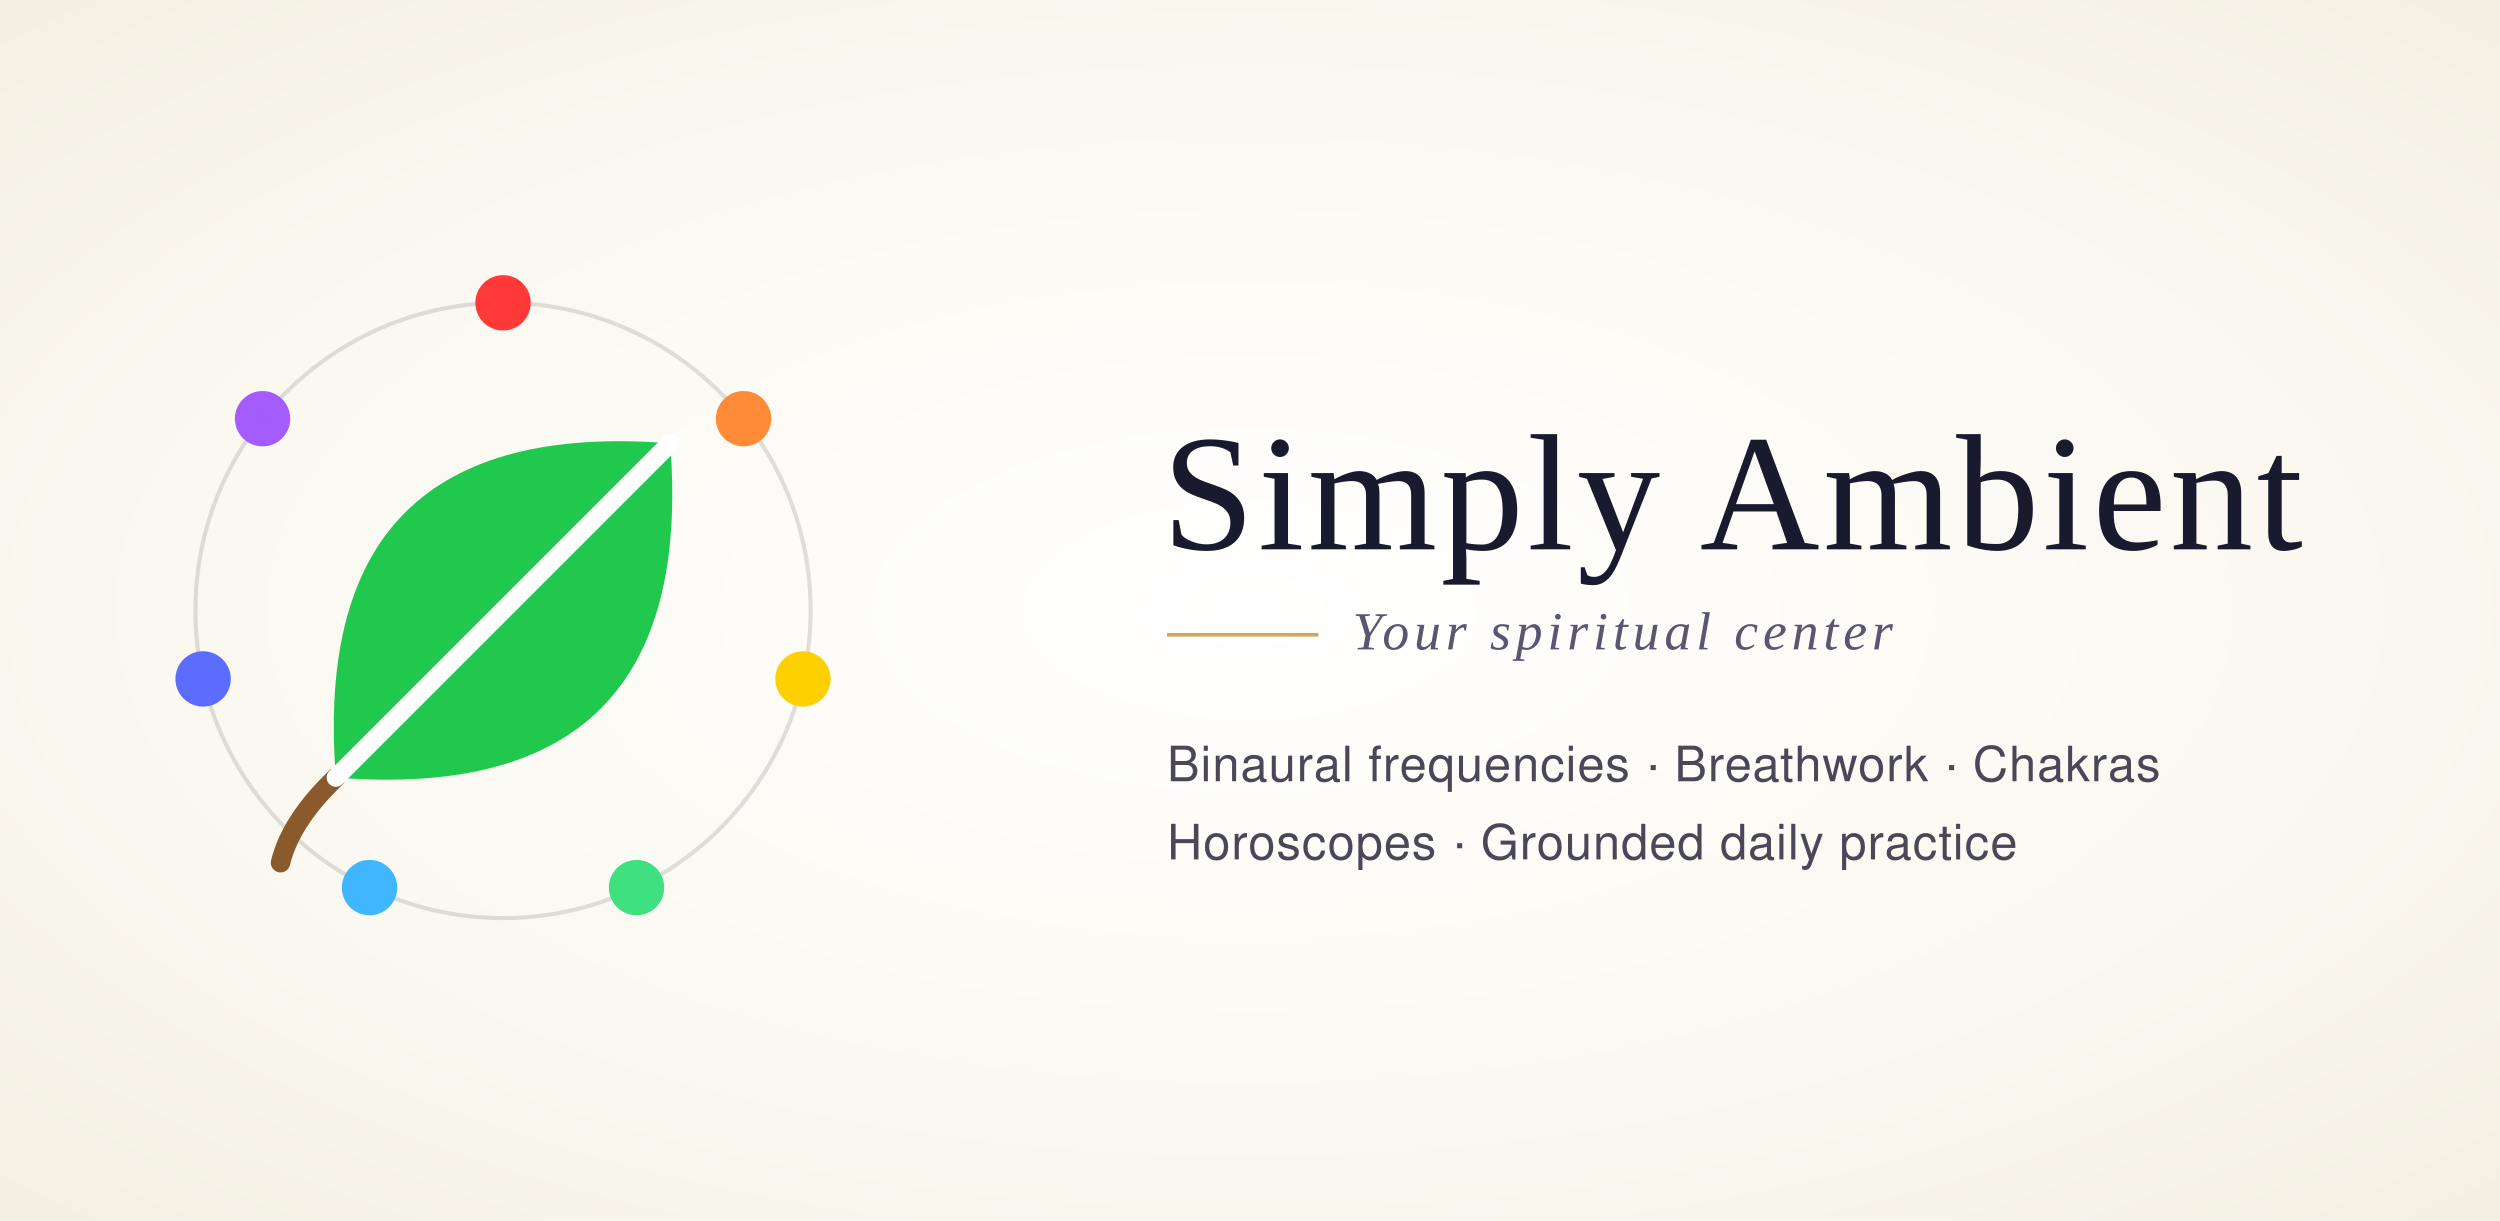
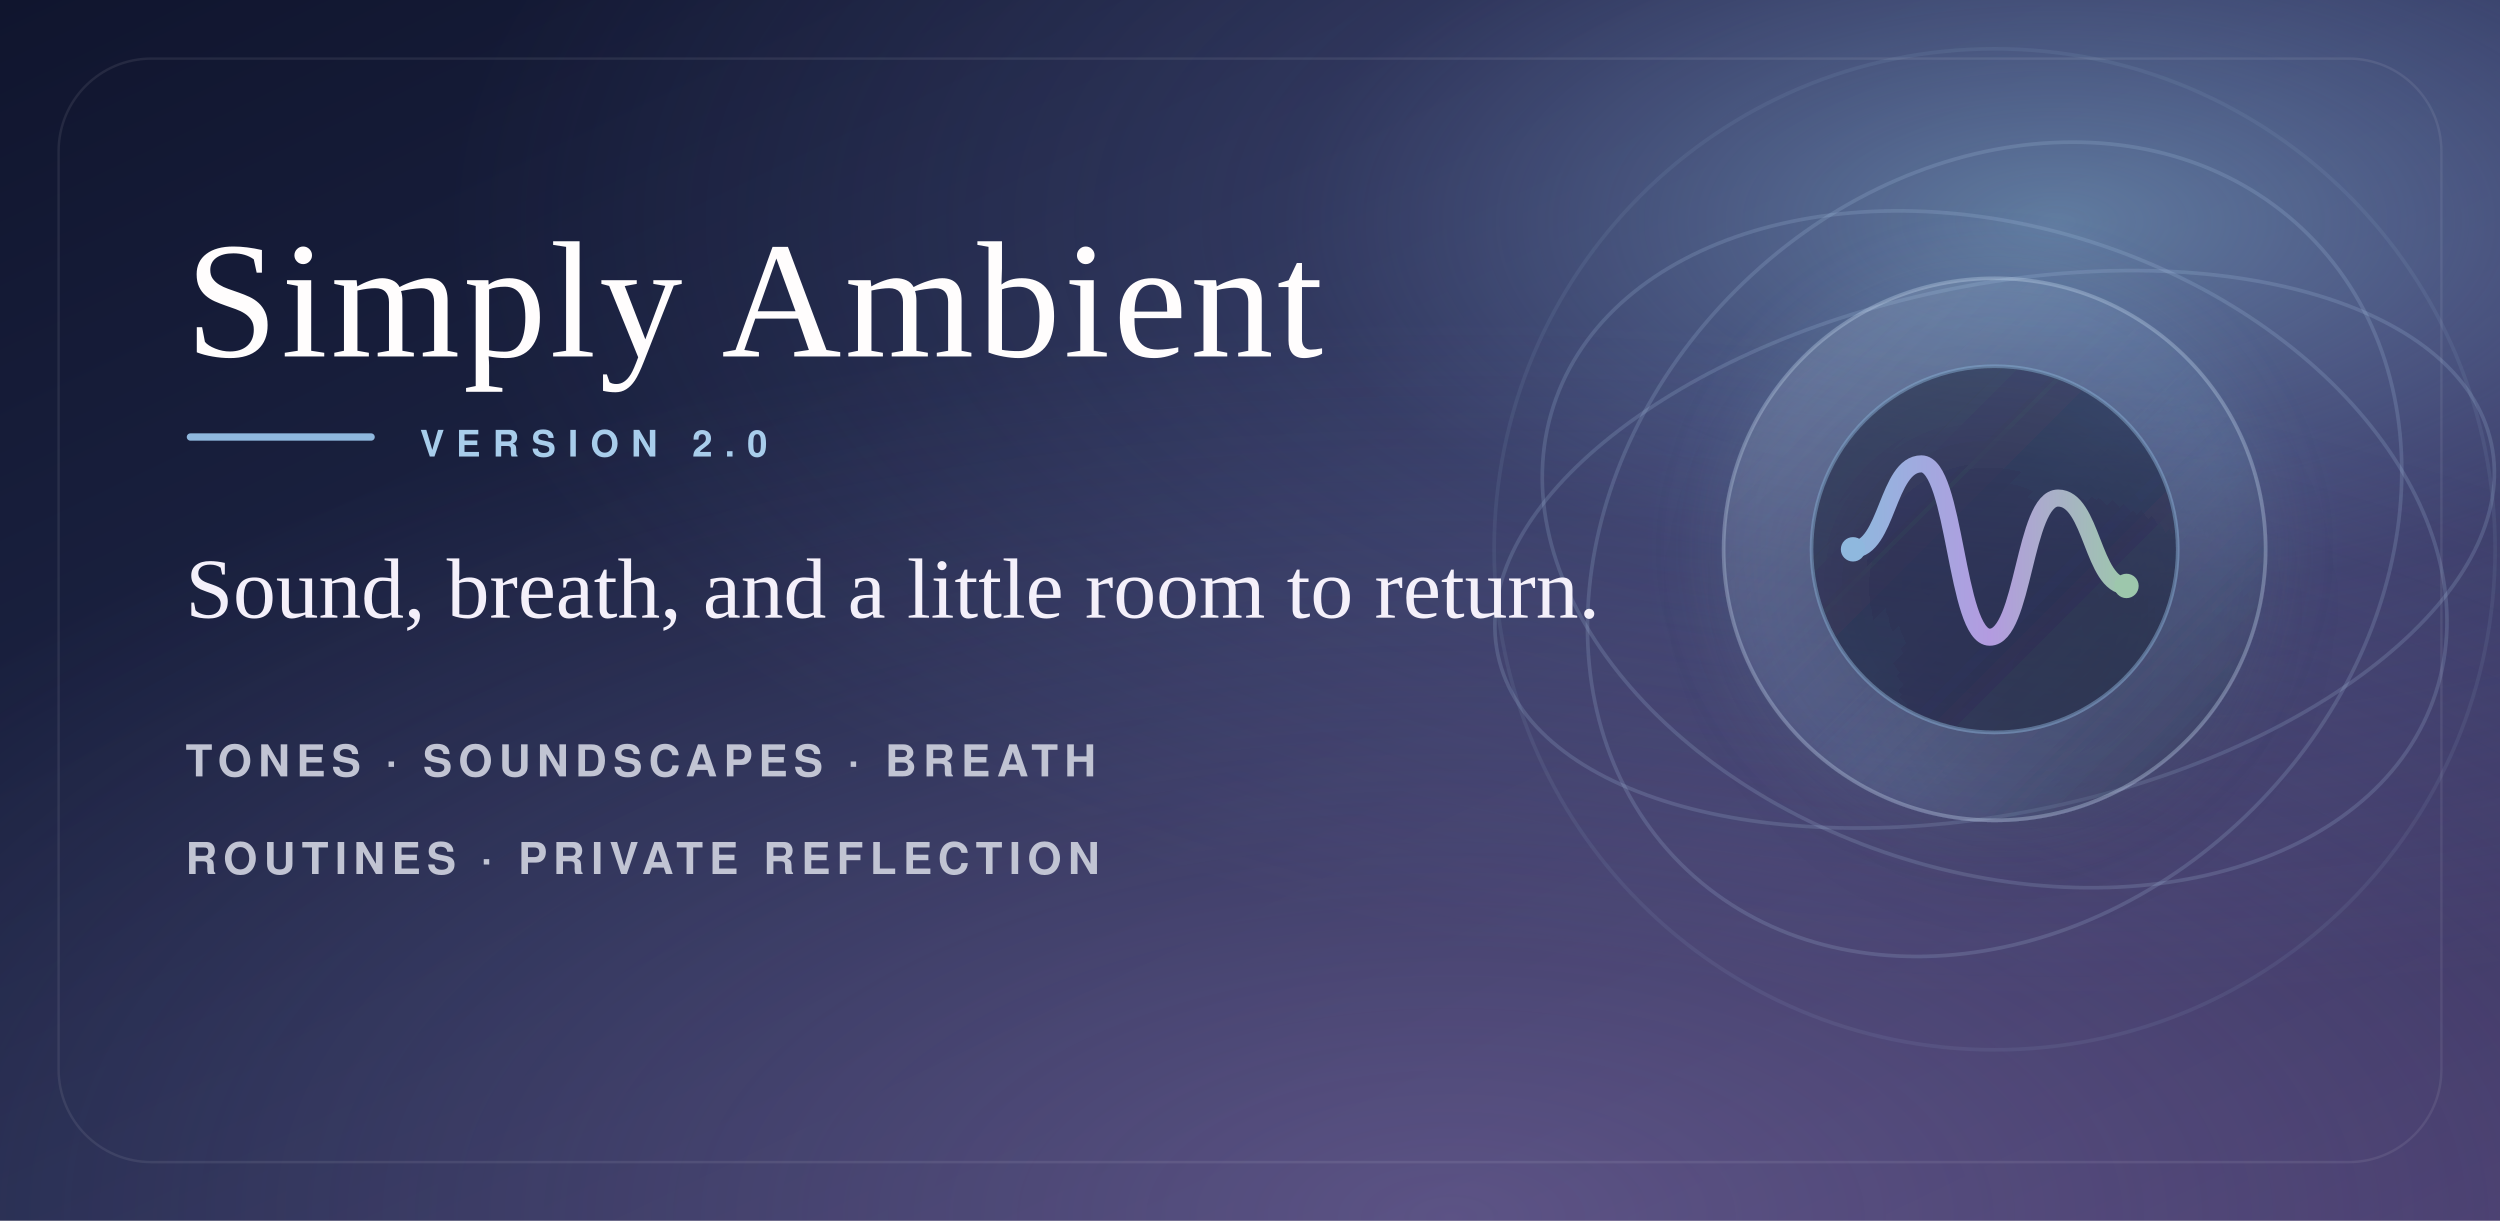
<svg xmlns="http://www.w3.org/2000/svg" width="1024" height="500" viewBox="0 0 1024 500">
  <defs>
-     <radialGradient id="bg" cx="50%" cy="50%" r="80%">
-       <stop offset="0%" stop-color="#FFFFFF" />
-       <stop offset="60%" stop-color="#FAF7EE" />
-       <stop offset="100%" stop-color="#F0EBDD" />
+     <linearGradient id="night" x1="0" y1="0" x2="1" y2="1">
+       <stop offset="0" stop-color="#10152e" />
+       <stop offset="0.5" stop-color="#20284a" />
+       <stop offset="1" stop-color="#3a325f" />
+     </linearGradient>
+     <radialGradient id="blueGlow" cx="0.82" cy="0.18" r="0.64">
+       <stop offset="0" stop-color="#8fb8de" stop-opacity="0.58" />
+       <stop offset="0.48" stop-color="#8f97de" stop-opacity="0.18" />
+       <stop offset="1" stop-color="#8f97de" stop-opacity="0" />
    </radialGradient>
+     <radialGradient id="violetGlow" cx="0.58" cy="1" r="0.74">
+       <stop offset="0" stop-color="#b39be0" stop-opacity="0.34" />
+       <stop offset="1" stop-color="#b39be0" stop-opacity="0" />
+     </radialGradient>
+     <linearGradient id="glass" x1="0" y1="0" x2="1" y2="1">
+       <stop offset="0" stop-color="#ffffff" stop-opacity="0.14" />
+       <stop offset="0.5" stop-color="#8fb8de" stop-opacity="0.07" />
+       <stop offset="1" stop-color="#07091a" stop-opacity="0.34" />
+     </linearGradient>
+     <linearGradient id="wave" x1="0" y1="0" x2="1" y2="0">
+       <stop offset="0" stop-color="#8fb8de" />
+       <stop offset="0.5" stop-color="#b39be0" />
+       <stop offset="1" stop-color="#9dc7ac" />
+     </linearGradient>
+     <filter id="softGlow" x="-60%" y="-60%" width="220%" height="220%">
+       <feGaussianBlur stdDeviation="13" />
+     </filter>
+     <filter id="shadow" x="-30%" y="-30%" width="160%" height="160%">
+       <feDropShadow dx="0" dy="18" stdDeviation="20" flood-color="#050612" flood-opacity="0.46" />
+     </filter>
  </defs>
-   <rect width="1024" height="500" fill="url(#bg)" />
-   <g transform="translate(-9 35) scale(0.42)">
-     <circle cx="512" cy="512" r="300" fill="none" stroke="#000000" stroke-opacity="0.12" stroke-width="4" />
-     <circle cx="512.0" cy="212.0" r="27" fill="#FF3838" />
-     <circle cx="746.6" cy="325.0" r="27" fill="#FF8A38" />
-     <circle cx="804.5" cy="578.8" r="27" fill="#FFD000" />
-     <circle cx="642.2" cy="782.3" r="27" fill="#3FE07F" />
-     <circle cx="381.8" cy="782.3" r="27" fill="#3FB6FF" />
-     <circle cx="219.5" cy="578.8" r="27" fill="#5B6CFF" />
-     <circle cx="277.5" cy="325.0" r="27" fill="#A45BFF" />
-     <path d="M 349 675 Q 305 717 295 758" fill="none" stroke="#8A5A2C" stroke-width="19" stroke-linecap="round" />
-     <path d="M 349 675 Q 703 703 675 349 Q 321 321 349 675 Z" fill="#20C94E" />
-     <path d="M 349 675 L 675 349" fill="none" stroke="#FFFFFF" stroke-width="18" stroke-linecap="round" />
+   <rect width="1024" height="500" fill="url(#night)" />
+   <rect width="1024" height="500" fill="url(#blueGlow)" />
+   <rect width="1024" height="500" fill="url(#violetGlow)" />
+   <g fill="none" stroke="#b6d8f4" stroke-opacity="0.17" stroke-width="1.5">
+     <ellipse cx="817" cy="225" rx="208" ry="108" transform="rotate(-12 817 225)" />
+     <ellipse cx="817" cy="225" rx="190" ry="132" transform="rotate(18 817 225)" />
+     <ellipse cx="817" cy="225" rx="150" ry="182" transform="rotate(45 817 225)" />
+     <circle cx="817" cy="225" r="205" stroke-opacity="0.08" />
  </g>
-   <text x="476" y="225" font-family="Georgia, 'Times New Roman', serif" font-size="68" fill="#1A1A2F" letter-spacing="1.5">Simply Ambient</text>
-   <line x1="478" y1="260" x2="540" y2="260" stroke="#C39A3E" stroke-width="1.5" opacity="0.85" />
-   <text x="554" y="266" font-family="Georgia, 'Times New Roman', serif" font-size="22" font-style="italic" fill="#5A5570" letter-spacing="2">Your spiritual center</text>
-   <text x="478" y="320" font-family="Helvetica, Arial, sans-serif" font-size="20" fill="#4a4757" letter-spacing="0.4">Binaural frequencies · Breathwork · Chakras</text>
-   <text x="478" y="352" font-family="Helvetica, Arial, sans-serif" font-size="20" fill="#4a4757" letter-spacing="0.4">Horoscopes · Grounded daily practice</text>
+   <circle cx="817" cy="225" r="118" fill="#8fb8de" fill-opacity="0.12" filter="url(#softGlow)" />
+   <g filter="url(#shadow)">
+     <circle cx="817" cy="225" r="111" fill="url(#glass)" stroke="#d8ebff" stroke-opacity="0.28" stroke-width="1.5" />
+     <circle cx="817" cy="225" r="75" fill="#11162f" fill-opacity="0.42" stroke="#8fb8de" stroke-opacity="0.43" stroke-width="1.5" />
+   </g>
+   <path d="M759 225 C773 225 773 190 787 190 C801 190 801 261 815 261 C829 261 829 204 843 204 C857 204 857 240 871 240" fill="none" stroke="url(#wave)" stroke-width="7" stroke-linecap="round" />
+   <circle cx="759" cy="225" r="5" fill="#8fb8de" />
+   <circle cx="871" cy="240" r="5" fill="#9dc7ac" />
+   <g transform="translate(76 0)">
+     <text x="0" y="146" font-family="Georgia, 'Times New Roman', serif" font-size="68" fill="#fffdfd" letter-spacing="1.4">Simply Ambient</text>
+     <line x1="2" y1="179" x2="76" y2="179" stroke="#8fb8de" stroke-width="3" stroke-linecap="round" />
+     <text x="96" y="187" font-family="Helvetica, Arial, sans-serif" font-size="15" font-weight="700" fill="#a8cdeb" letter-spacing="5">VERSION 2.0</text>
+     <text x="0" y="253" font-family="Georgia, 'Times New Roman', serif" font-size="35" fill="#f4f0fa">Sound, breath, and a little room to return.</text>
+     <text x="0" y="318" font-family="Helvetica, Arial, sans-serif" font-size="18" font-weight="600" fill="#c1c4d3" letter-spacing="2.6">TONES  ·  SOUNDSCAPES  ·  BREATH</text>
+     <text x="0" y="358" font-family="Helvetica, Arial, sans-serif" font-size="18" font-weight="600" fill="#c1c4d3" letter-spacing="2.6">ROUTINES  ·  PRIVATE REFLECTION</text>
+   </g>
+   <rect x="24" y="24" width="976" height="452" rx="38" fill="none" stroke="#ffffff" stroke-opacity="0.08" />
</svg>
